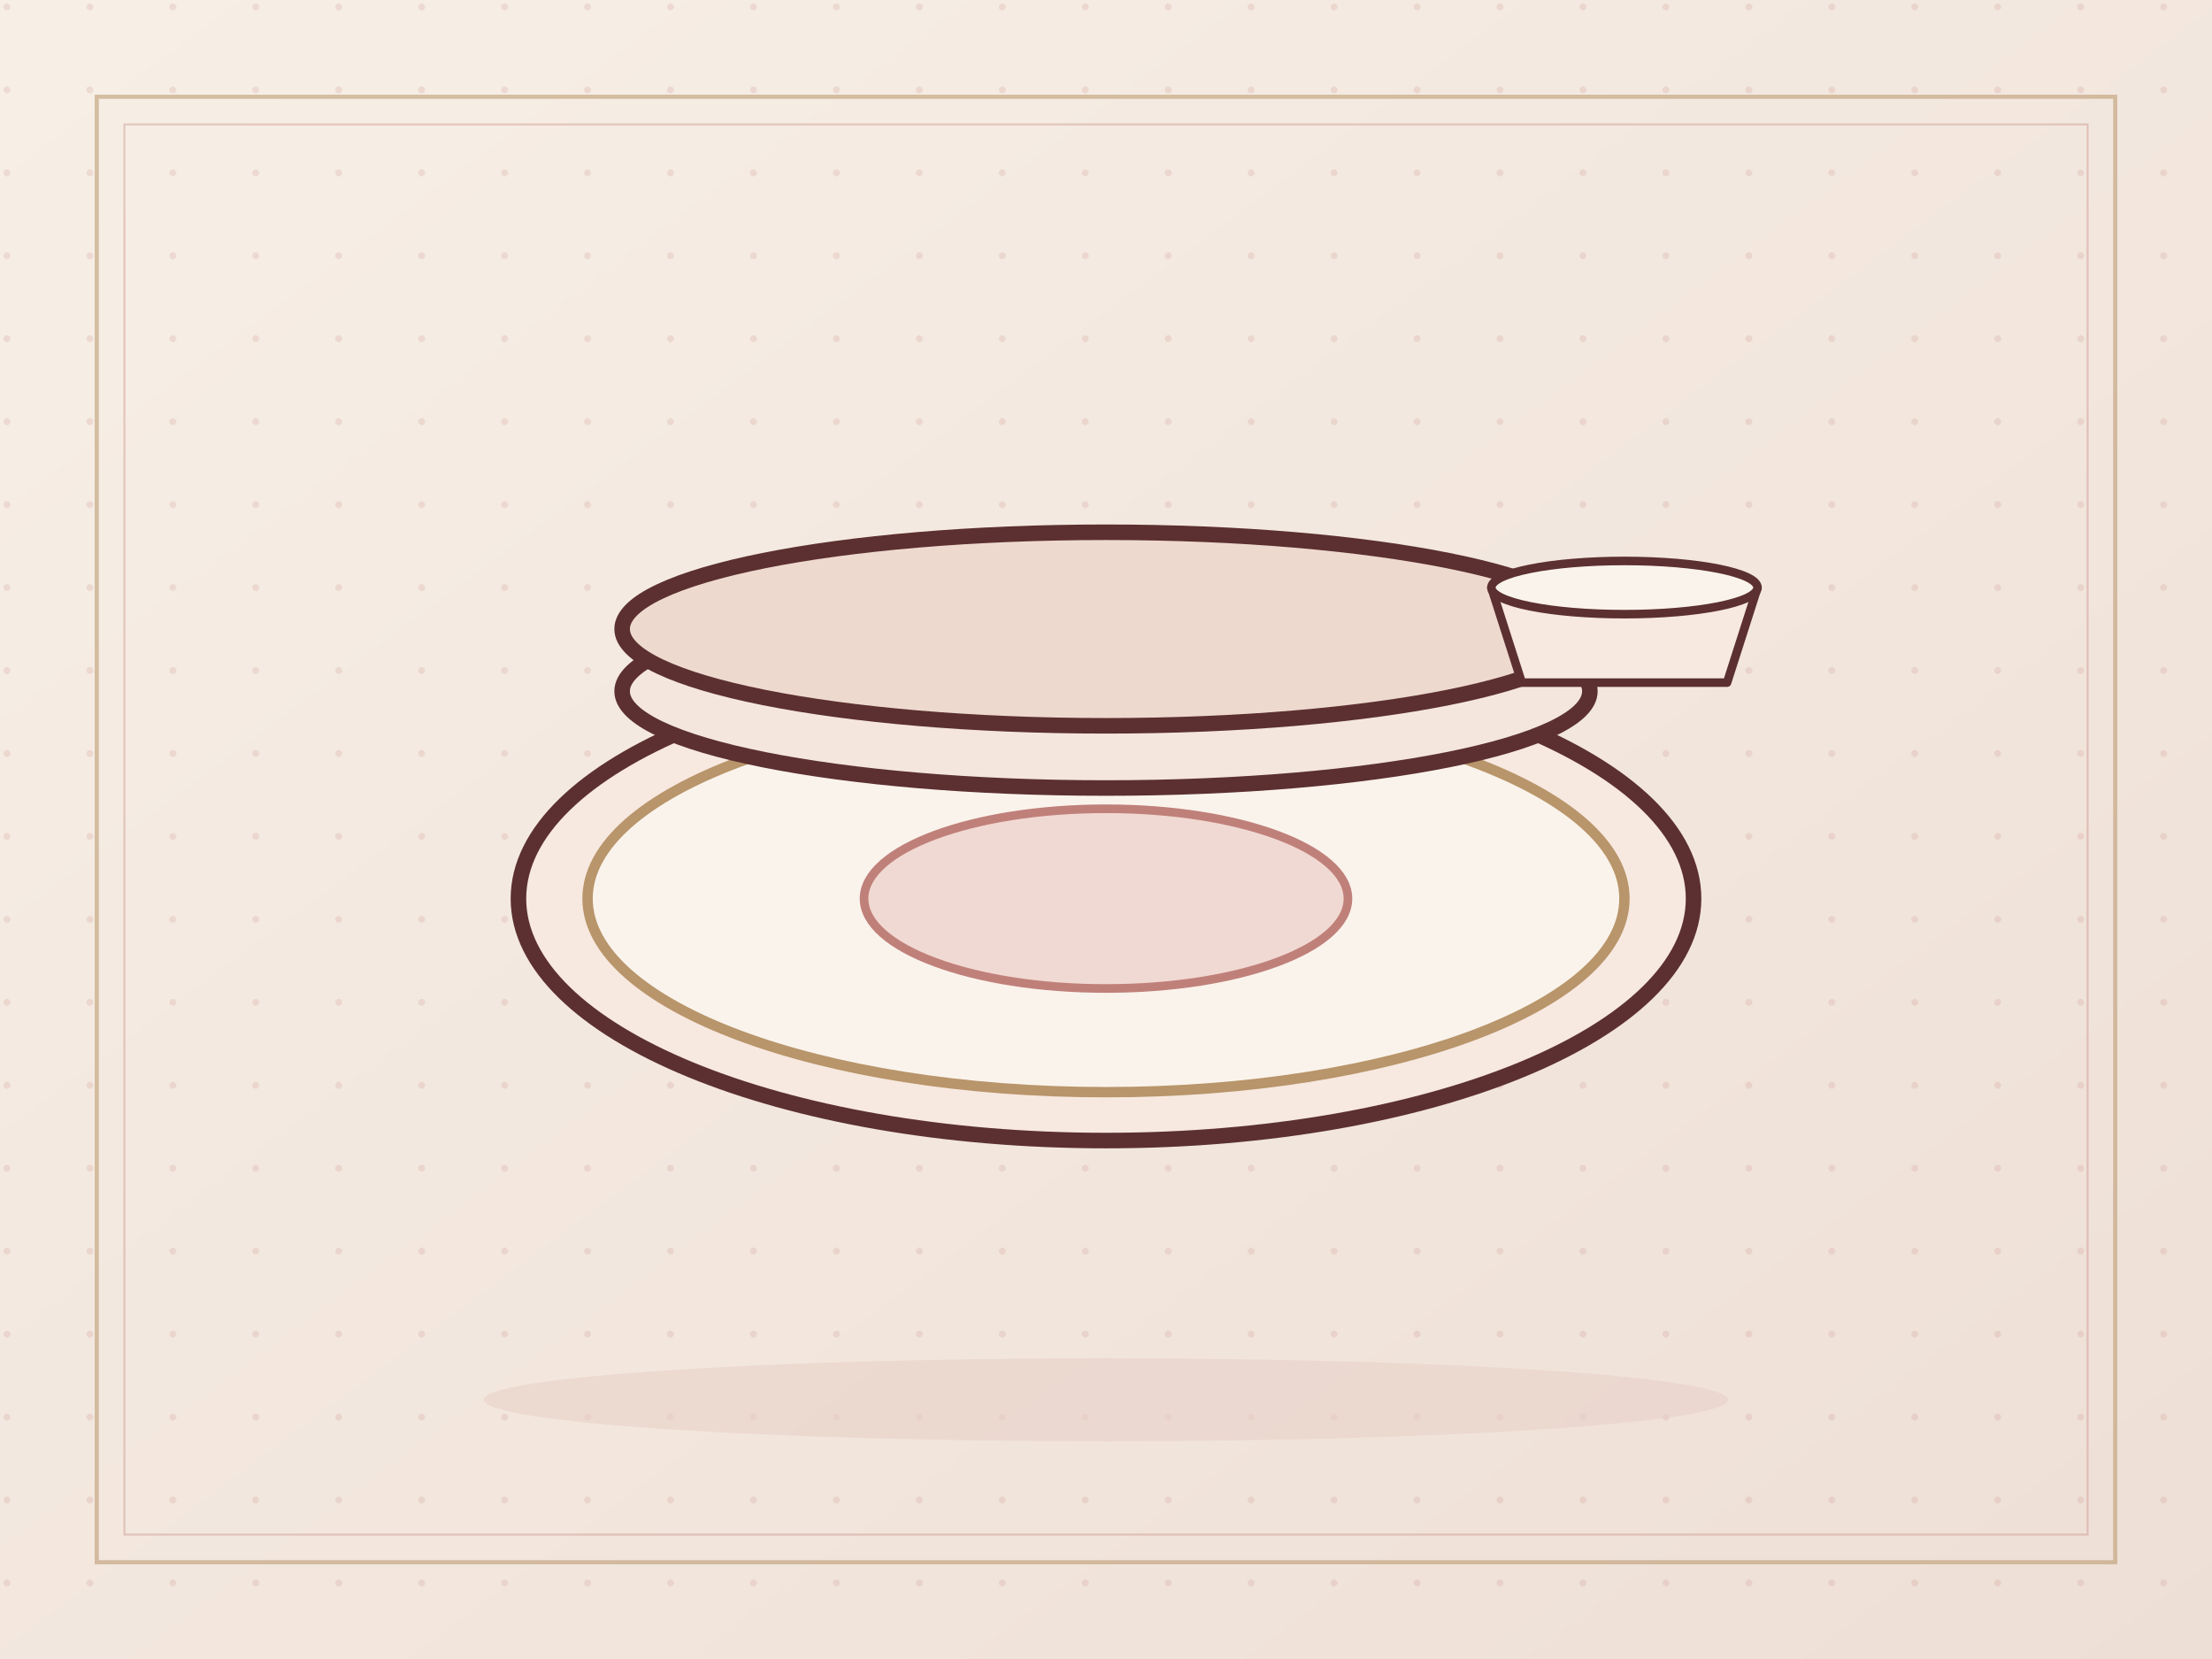
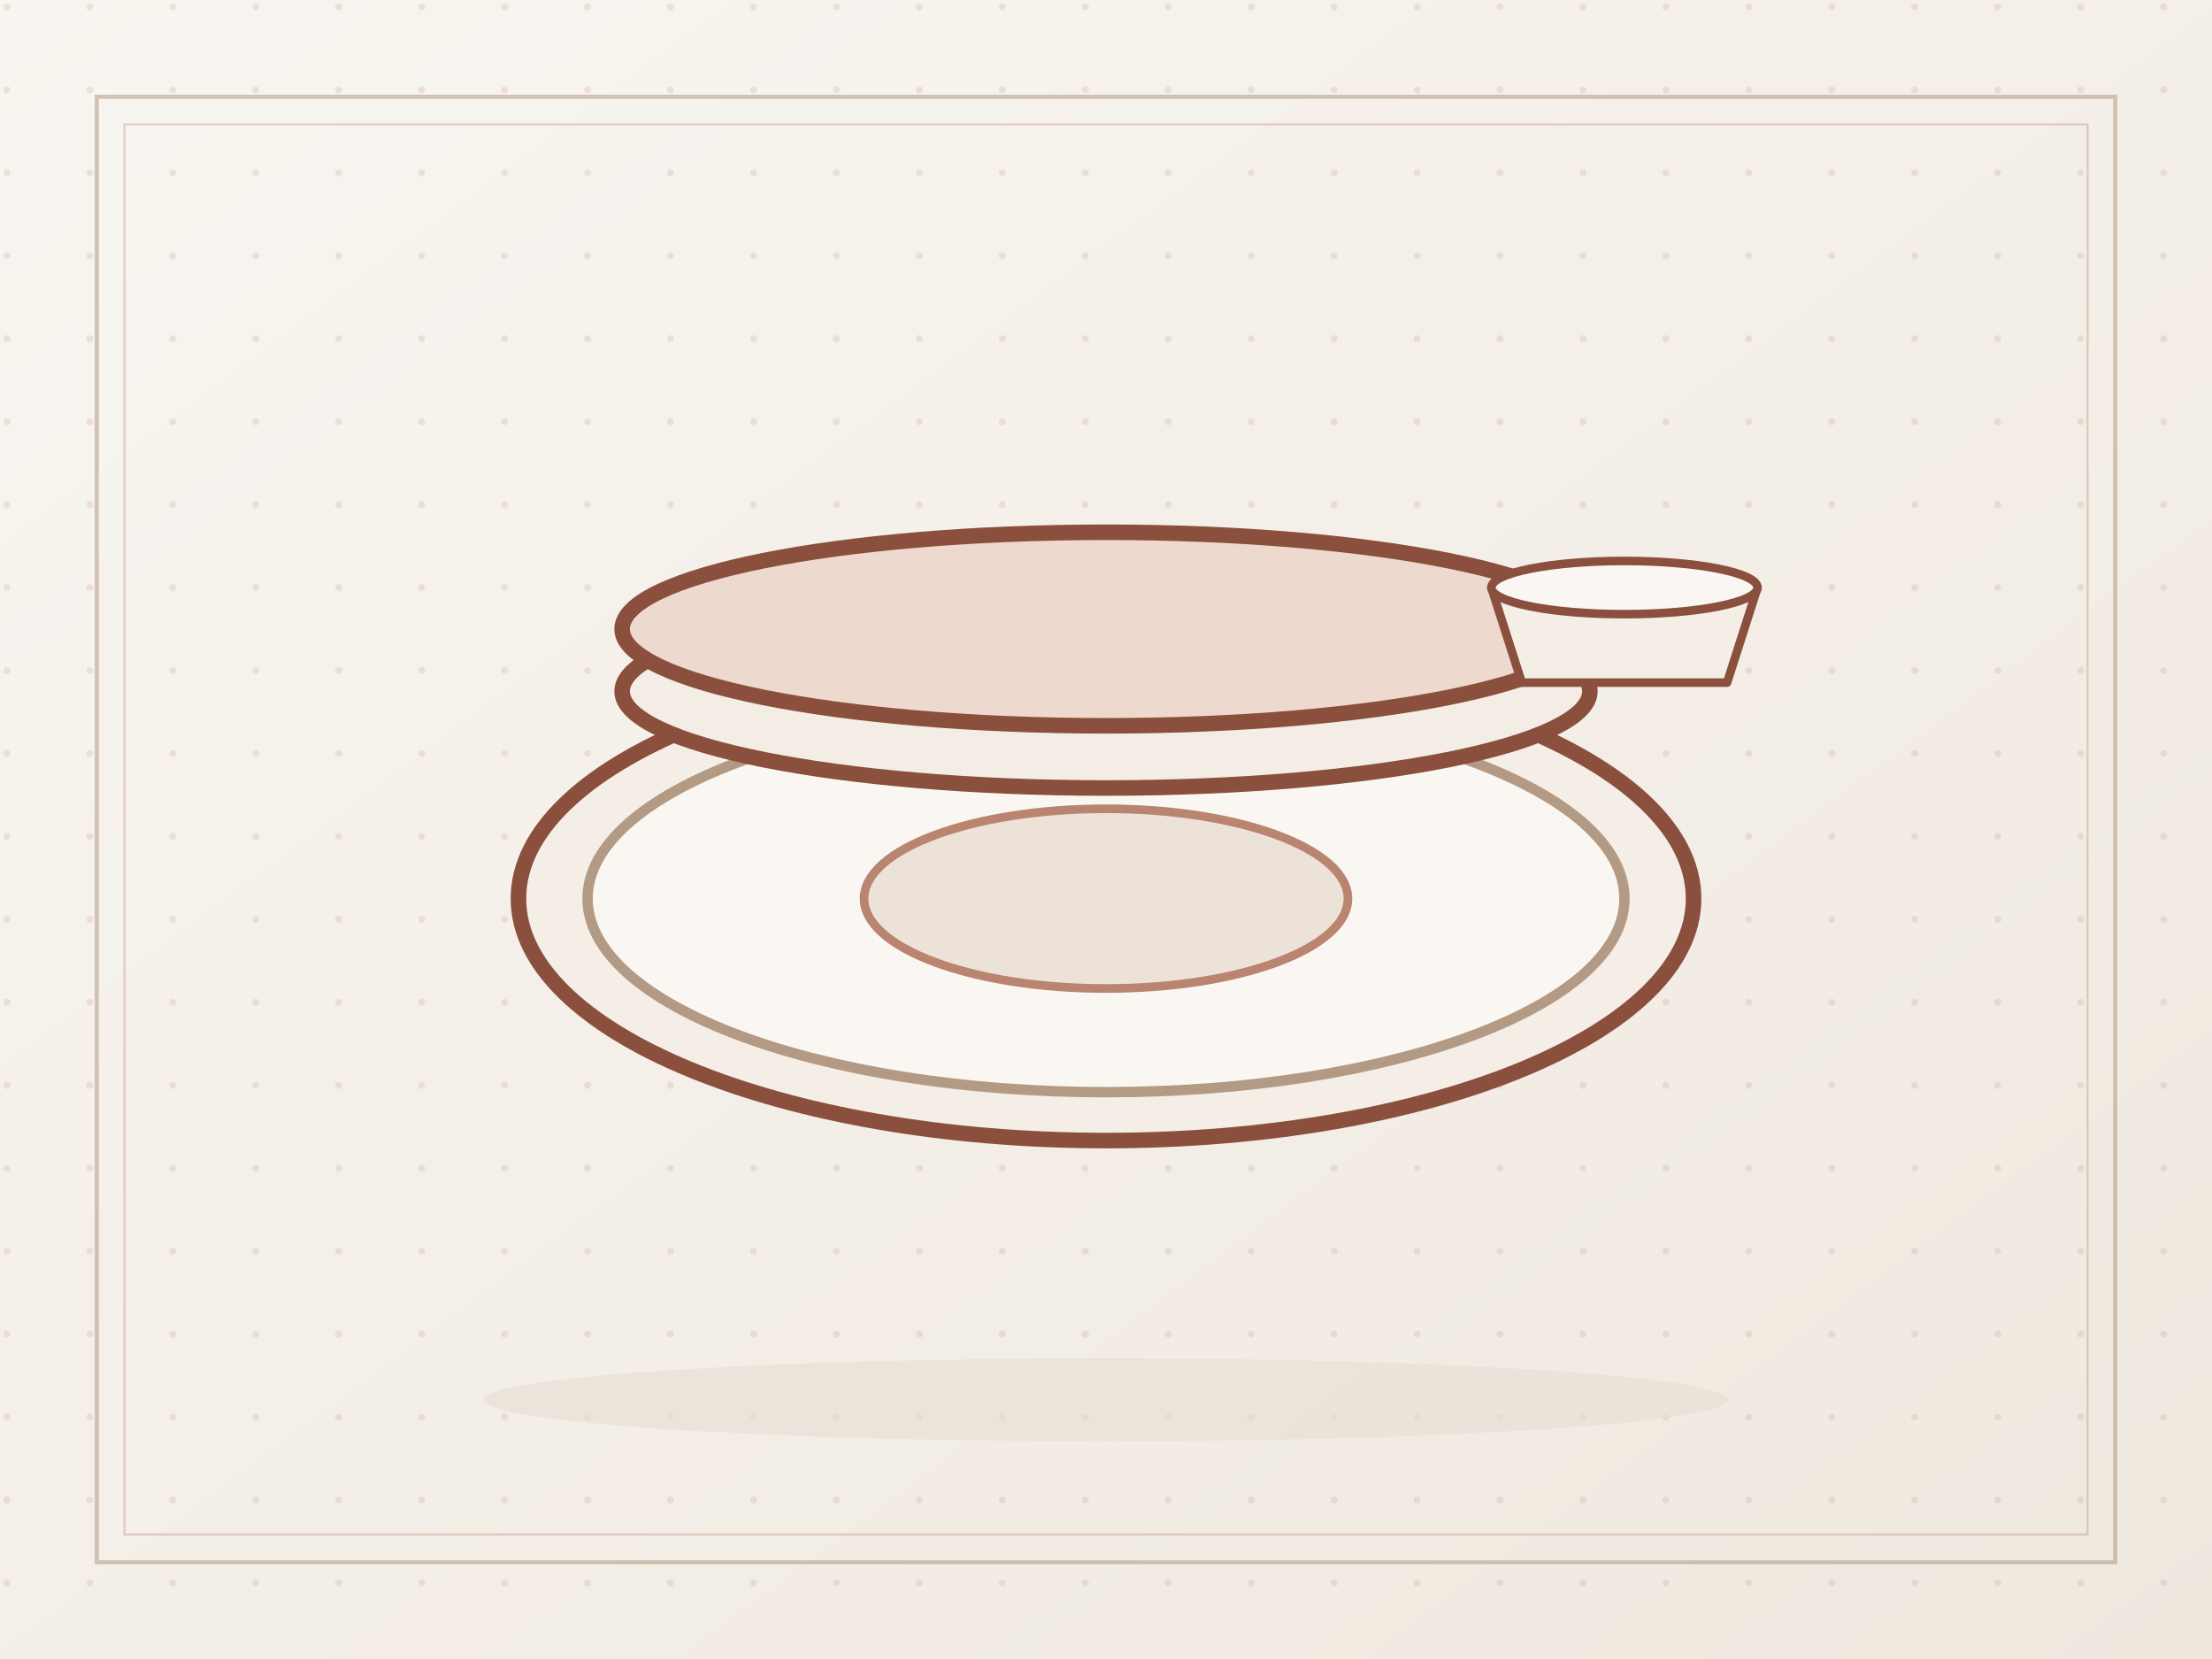
<svg xmlns="http://www.w3.org/2000/svg" viewBox="0 0 640 480" width="640" height="480" role="img">
  <defs>
    <linearGradient id="bg" x1="0" y1="0" x2="1" y2="1">
-       <stop offset="0%" stop-color="#F7EFE6" />
-       <stop offset="100%" stop-color="#EEDFD6" />
+       <stop offset="0%" stop-color="#F8F5F0" />
+       <stop offset="100%" stop-color="#EFE8DF" />
    </linearGradient>
    <pattern id="dots" width="24" height="24" patternUnits="userSpaceOnUse">
-       <circle cx="2" cy="2" r="1" fill="#C0807A" opacity="0.18" />
+       <circle cx="2" cy="2" r="1" fill="#B98470" opacity="0.18" />
    </pattern>
  </defs>
  <rect width="640" height="480" fill="url(#bg)" />
  <rect width="640" height="480" fill="url(#dots)" />
-   <rect x="28" y="28" width="584" height="424" fill="none" stroke="#B8956A" stroke-width="1.2" opacity="0.55" />
-   <rect x="36" y="36" width="568" height="408" fill="none" stroke="#C0807A" stroke-width="0.6" opacity="0.35" />
-   <g transform="translate(320 250)" fill="none" stroke="#5C3030" stroke-width="4.5" stroke-linecap="round" stroke-linejoin="round">
-     <ellipse cx="0" cy="155" rx="180" ry="12" fill="#E8D0C8" stroke="none" opacity="0.6" />
-     <ellipse cx="0" cy="10" rx="170" ry="70" fill="#F7E8E0" />
-     <ellipse cx="0" cy="10" rx="150" ry="56" fill="#FAF3EC" stroke="#B8956A" stroke-width="3" />
-     <ellipse cx="0" cy="10" rx="70" ry="26" fill="#F0D9D2" stroke="#C0807A" stroke-width="2.5" />
-     <ellipse cx="0" cy="-50" rx="140" ry="28" fill="#F4E6DC" />
+   <rect x="28" y="28" width="584" height="424" fill="none" stroke="#B39A84" stroke-width="1.2" opacity="0.55" />
+   <rect x="36" y="36" width="568" height="408" fill="none" stroke="#B98470" stroke-width="0.6" opacity="0.35" />
+   <g transform="translate(320 250)" fill="none" stroke="#8A4F3D" stroke-width="4.5" stroke-linecap="round" stroke-linejoin="round">
+     <ellipse cx="0" cy="155" rx="180" ry="12" fill="#E8DDD3" stroke="none" opacity="0.6" />
+     <ellipse cx="0" cy="10" rx="170" ry="70" fill="#F4EEE7" />
+     <ellipse cx="0" cy="10" rx="150" ry="56" fill="#FAF7F2" stroke="#B39A84" stroke-width="3" />
+     <ellipse cx="0" cy="10" rx="70" ry="26" fill="#EDE2D8" stroke="#B98470" stroke-width="2.5" />
+     <ellipse cx="0" cy="-50" rx="140" ry="28" fill="#F3EDE5" />
    <ellipse cx="0" cy="-68" rx="140" ry="28" fill="#EED9CF" />
    <g transform="translate(150 -80) scale(0.55)">
-       <path d="M-70 0 h140 l-16 50 h-108 z" fill="#F7E8E0" />
-       <ellipse cx="0" cy="0" rx="70" ry="14" fill="#FAF3EC" />
+       <path d="M-70 0 h140 l-16 50 h-108 z" fill="#F4EEE7" />
+       <ellipse cx="0" cy="0" rx="70" ry="14" fill="#FAF7F2" />
    </g>
  </g>
</svg>
